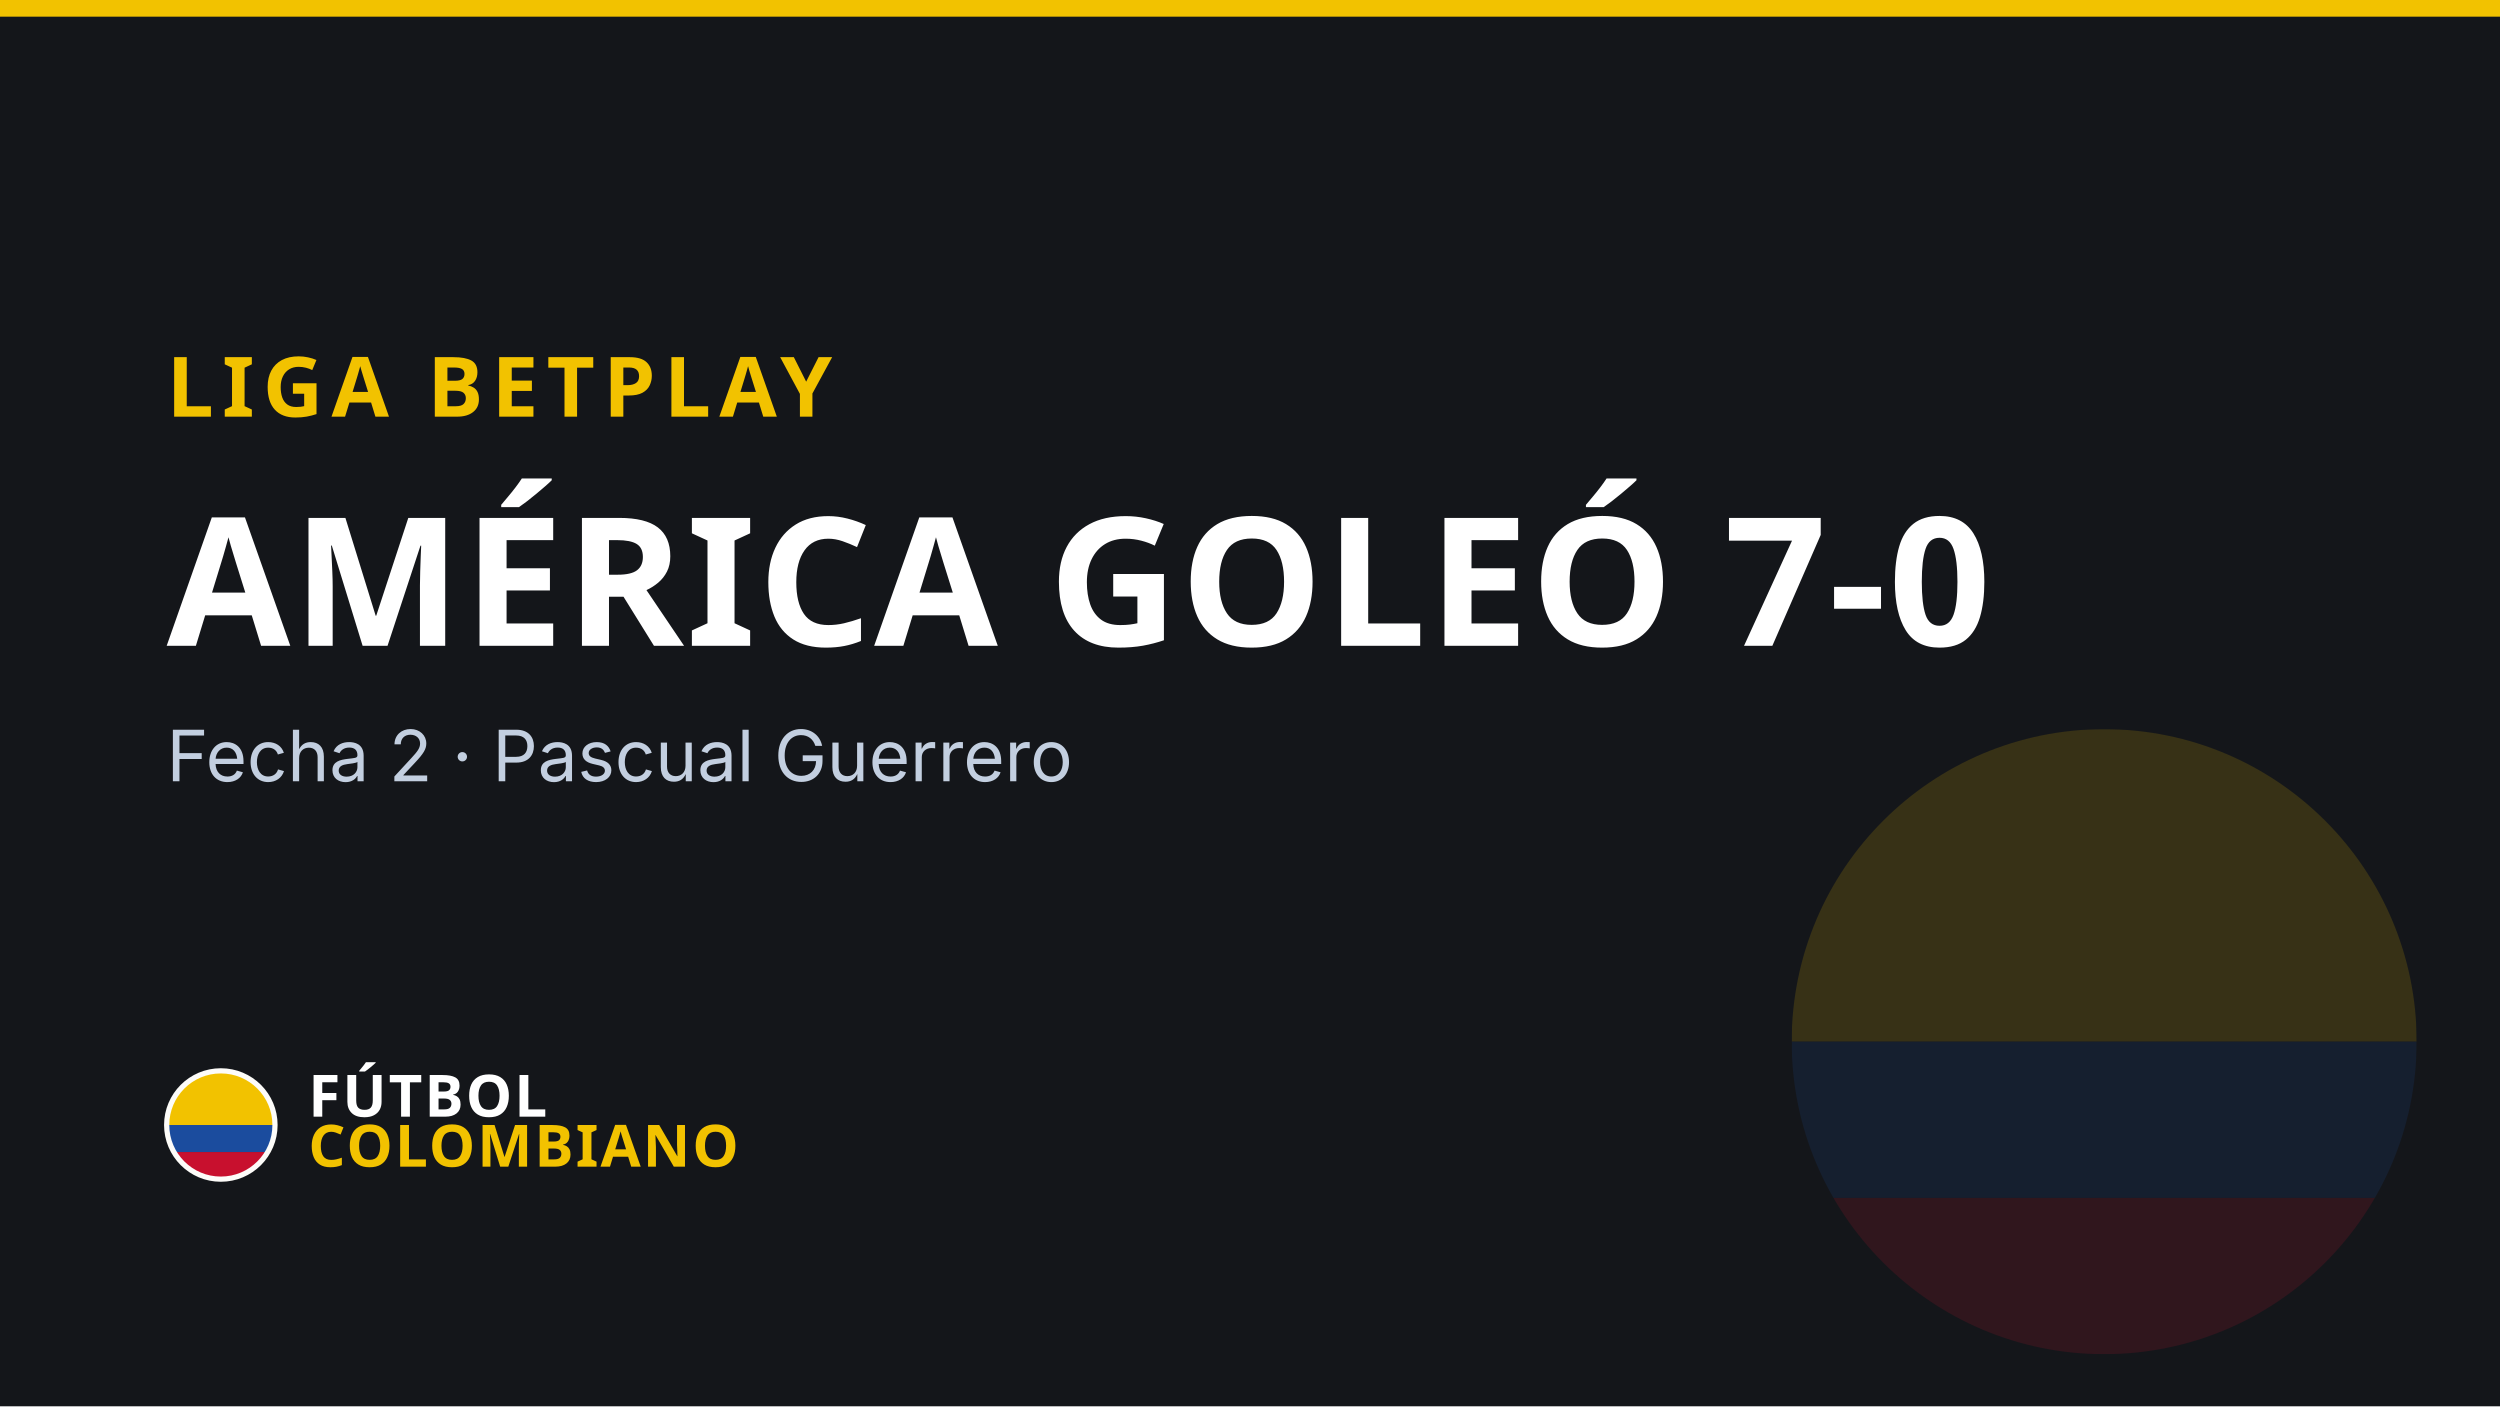
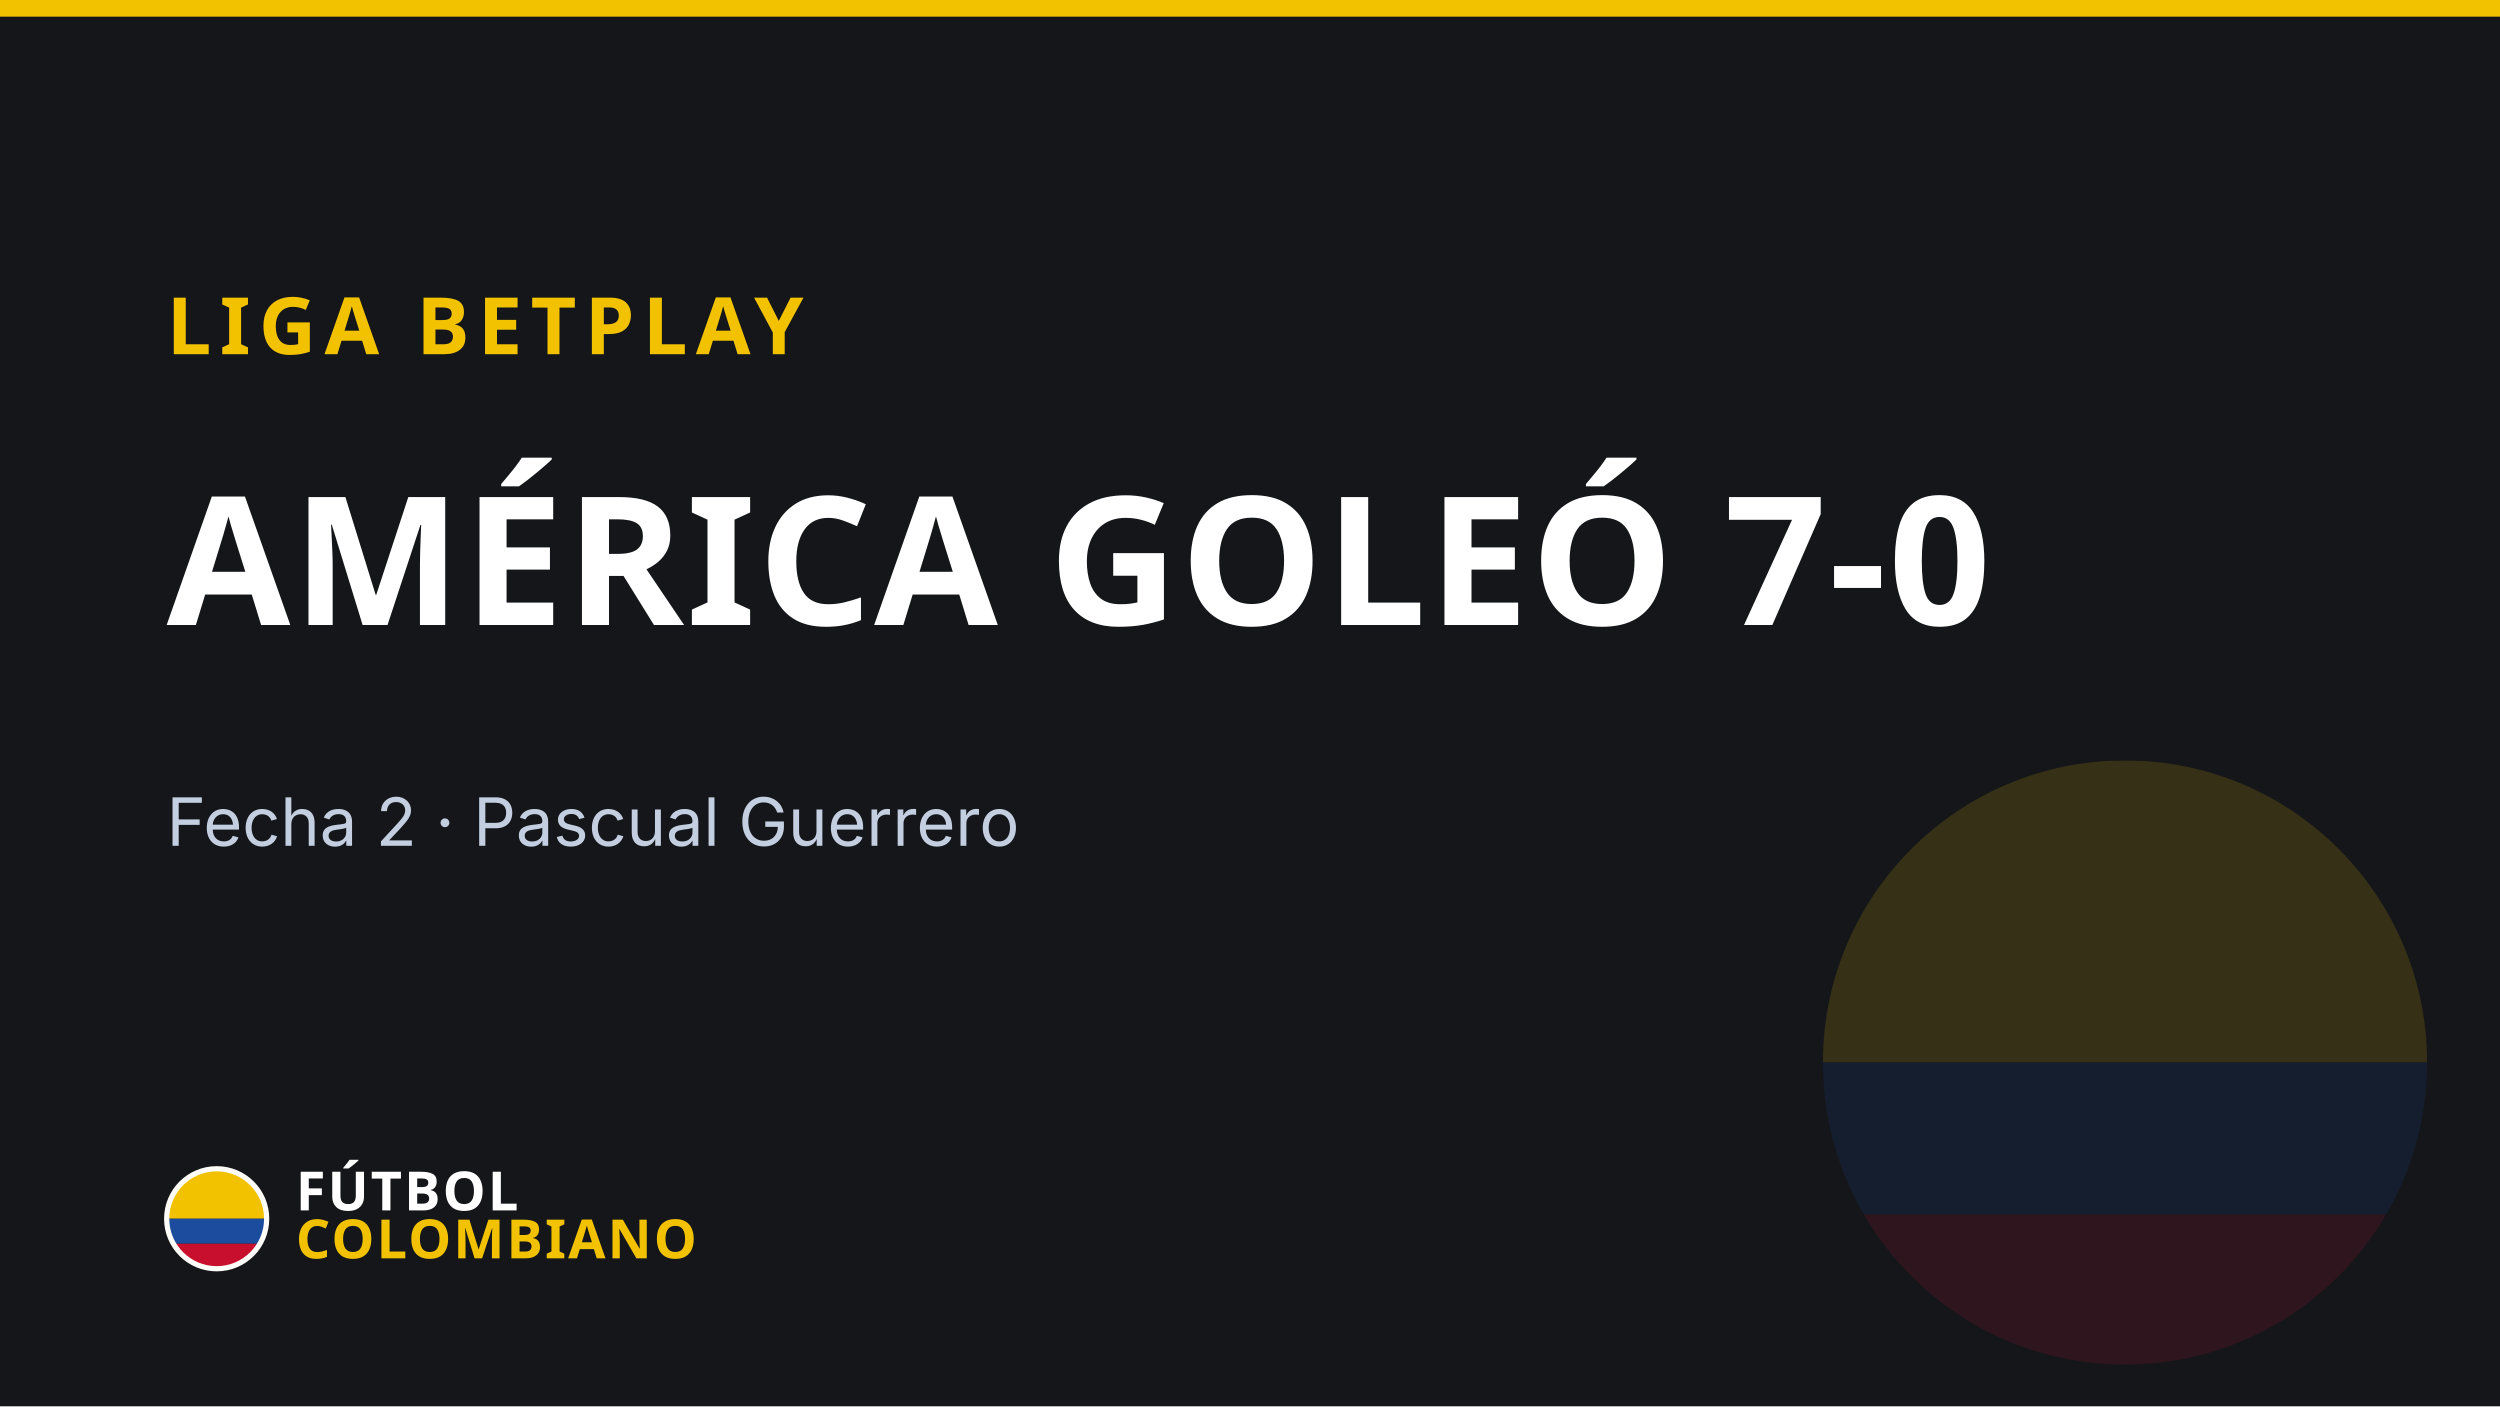
<svg xmlns="http://www.w3.org/2000/svg" viewBox="0 0 1200 675" width="1200" height="675">
  <rect width="1200" height="675" fill="#14161A" />
  <rect x="0" y="0" width="1200" height="8" fill="#F2C200" />
  <clipPath id="b">
-     <circle cx="1010" cy="500" r="150" />
+     <circle cx="1020" cy="510" r="145" />
  </clipPath>
-   <g clip-path="url(#b)" opacity="0.16">
-     <rect x="860" y="350" width="300" height="150" fill="#F2C200" />
-     <rect x="860" y="500" width="300" height="75" fill="#1B4C9E" />
-     <rect x="860" y="575" width="300" height="75" fill="#C8102E" />
+   <g clip-path="url(#b)" opacity="0.15">
+     <rect x="875" y="365" width="290" height="145" fill="#F2C200" />
+     <rect x="875" y="510" width="290" height="73" fill="#1B4C9E" />
+     <rect x="875" y="583" width="290" height="73" fill="#C8102E" />
  </g>
-   <text x="80" y="200" font-family="Barlow Condensed, Oswald, sans-serif" font-size="40" font-weight="700" fill="#F2C200" letter-spacing="4">LIGA BETPLAY</text>
-   <text x="80" y="310" font-family="Barlow Condensed, Oswald, sans-serif" font-size="86" font-weight="700" fill="#FFFFFF" letter-spacing="1">AMÉRICA GOLEÓ 7-0</text>
-   <text x="80" y="375" font-family="Inter, system-ui, sans-serif" font-size="34" fill="#C3CFE0">Fecha 2 · Pascual Guerrero</text>
-   <g transform="translate(80,540)">
+   <text x="80" y="170" font-family="Barlow Condensed, Oswald, sans-serif" font-size="38" font-weight="700" fill="#F2C200" letter-spacing="4">LIGA BETPLAY</text>
+   <text font-family="Barlow Condensed, Oswald, sans-serif" font-size="86" font-weight="700" fill="#FFFFFF" letter-spacing="1">
+     <tspan x="80" y="300">AMÉRICA GOLEÓ 7-0</tspan>
+   </text>
+   <text x="80" y="406" font-family="Inter, system-ui, sans-serif" font-size="32" fill="#C3CFE0">Fecha 2 · Pascual Guerrero</text>
+   <g transform="translate(80,585)">
    <clipPath id="l">
-       <circle cx="26" cy="0" r="26" />
+       <circle cx="24" cy="0" r="24" />
    </clipPath>
    <g clip-path="url(#l)">
-       <rect x="0" y="-26" width="52" height="26" fill="#F2C200" />
-       <rect x="0" y="0" width="52" height="13" fill="#1B4C9E" />
-       <rect x="0" y="13" width="52" height="13" fill="#C8102E" />
+       <rect x="0" y="-24" width="48" height="24" fill="#F2C200" />
+       <rect x="0" y="0" width="48" height="12" fill="#1B4C9E" />
+       <rect x="0" y="12" width="48" height="12" fill="#C8102E" />
    </g>
-     <circle cx="26" cy="0" r="26" fill="none" stroke="#FDFCF9" stroke-width="2.5" />
-     <text x="68" y="-4" font-family="Barlow Condensed, Oswald, sans-serif" font-size="28" font-weight="700" fill="#FFFFFF" letter-spacing="1">FÚTBOL</text>
-     <text x="68" y="20" font-family="Barlow Condensed, Oswald, sans-serif" font-size="28" font-weight="700" fill="#F2C200" letter-spacing="1">COLOMBIANO</text>
+     <circle cx="24" cy="0" r="24" fill="none" stroke="#FDFCF9" stroke-width="2.5" />
+     <text x="62" y="-4" font-family="Barlow Condensed, Oswald, sans-serif" font-size="26" font-weight="700" fill="#FFFFFF" letter-spacing="1">FÚTBOL</text>
+     <text x="62" y="19" font-family="Barlow Condensed, Oswald, sans-serif" font-size="26" font-weight="700" fill="#F2C200" letter-spacing="1">COLOMBIANO</text>
  </g>
</svg>
